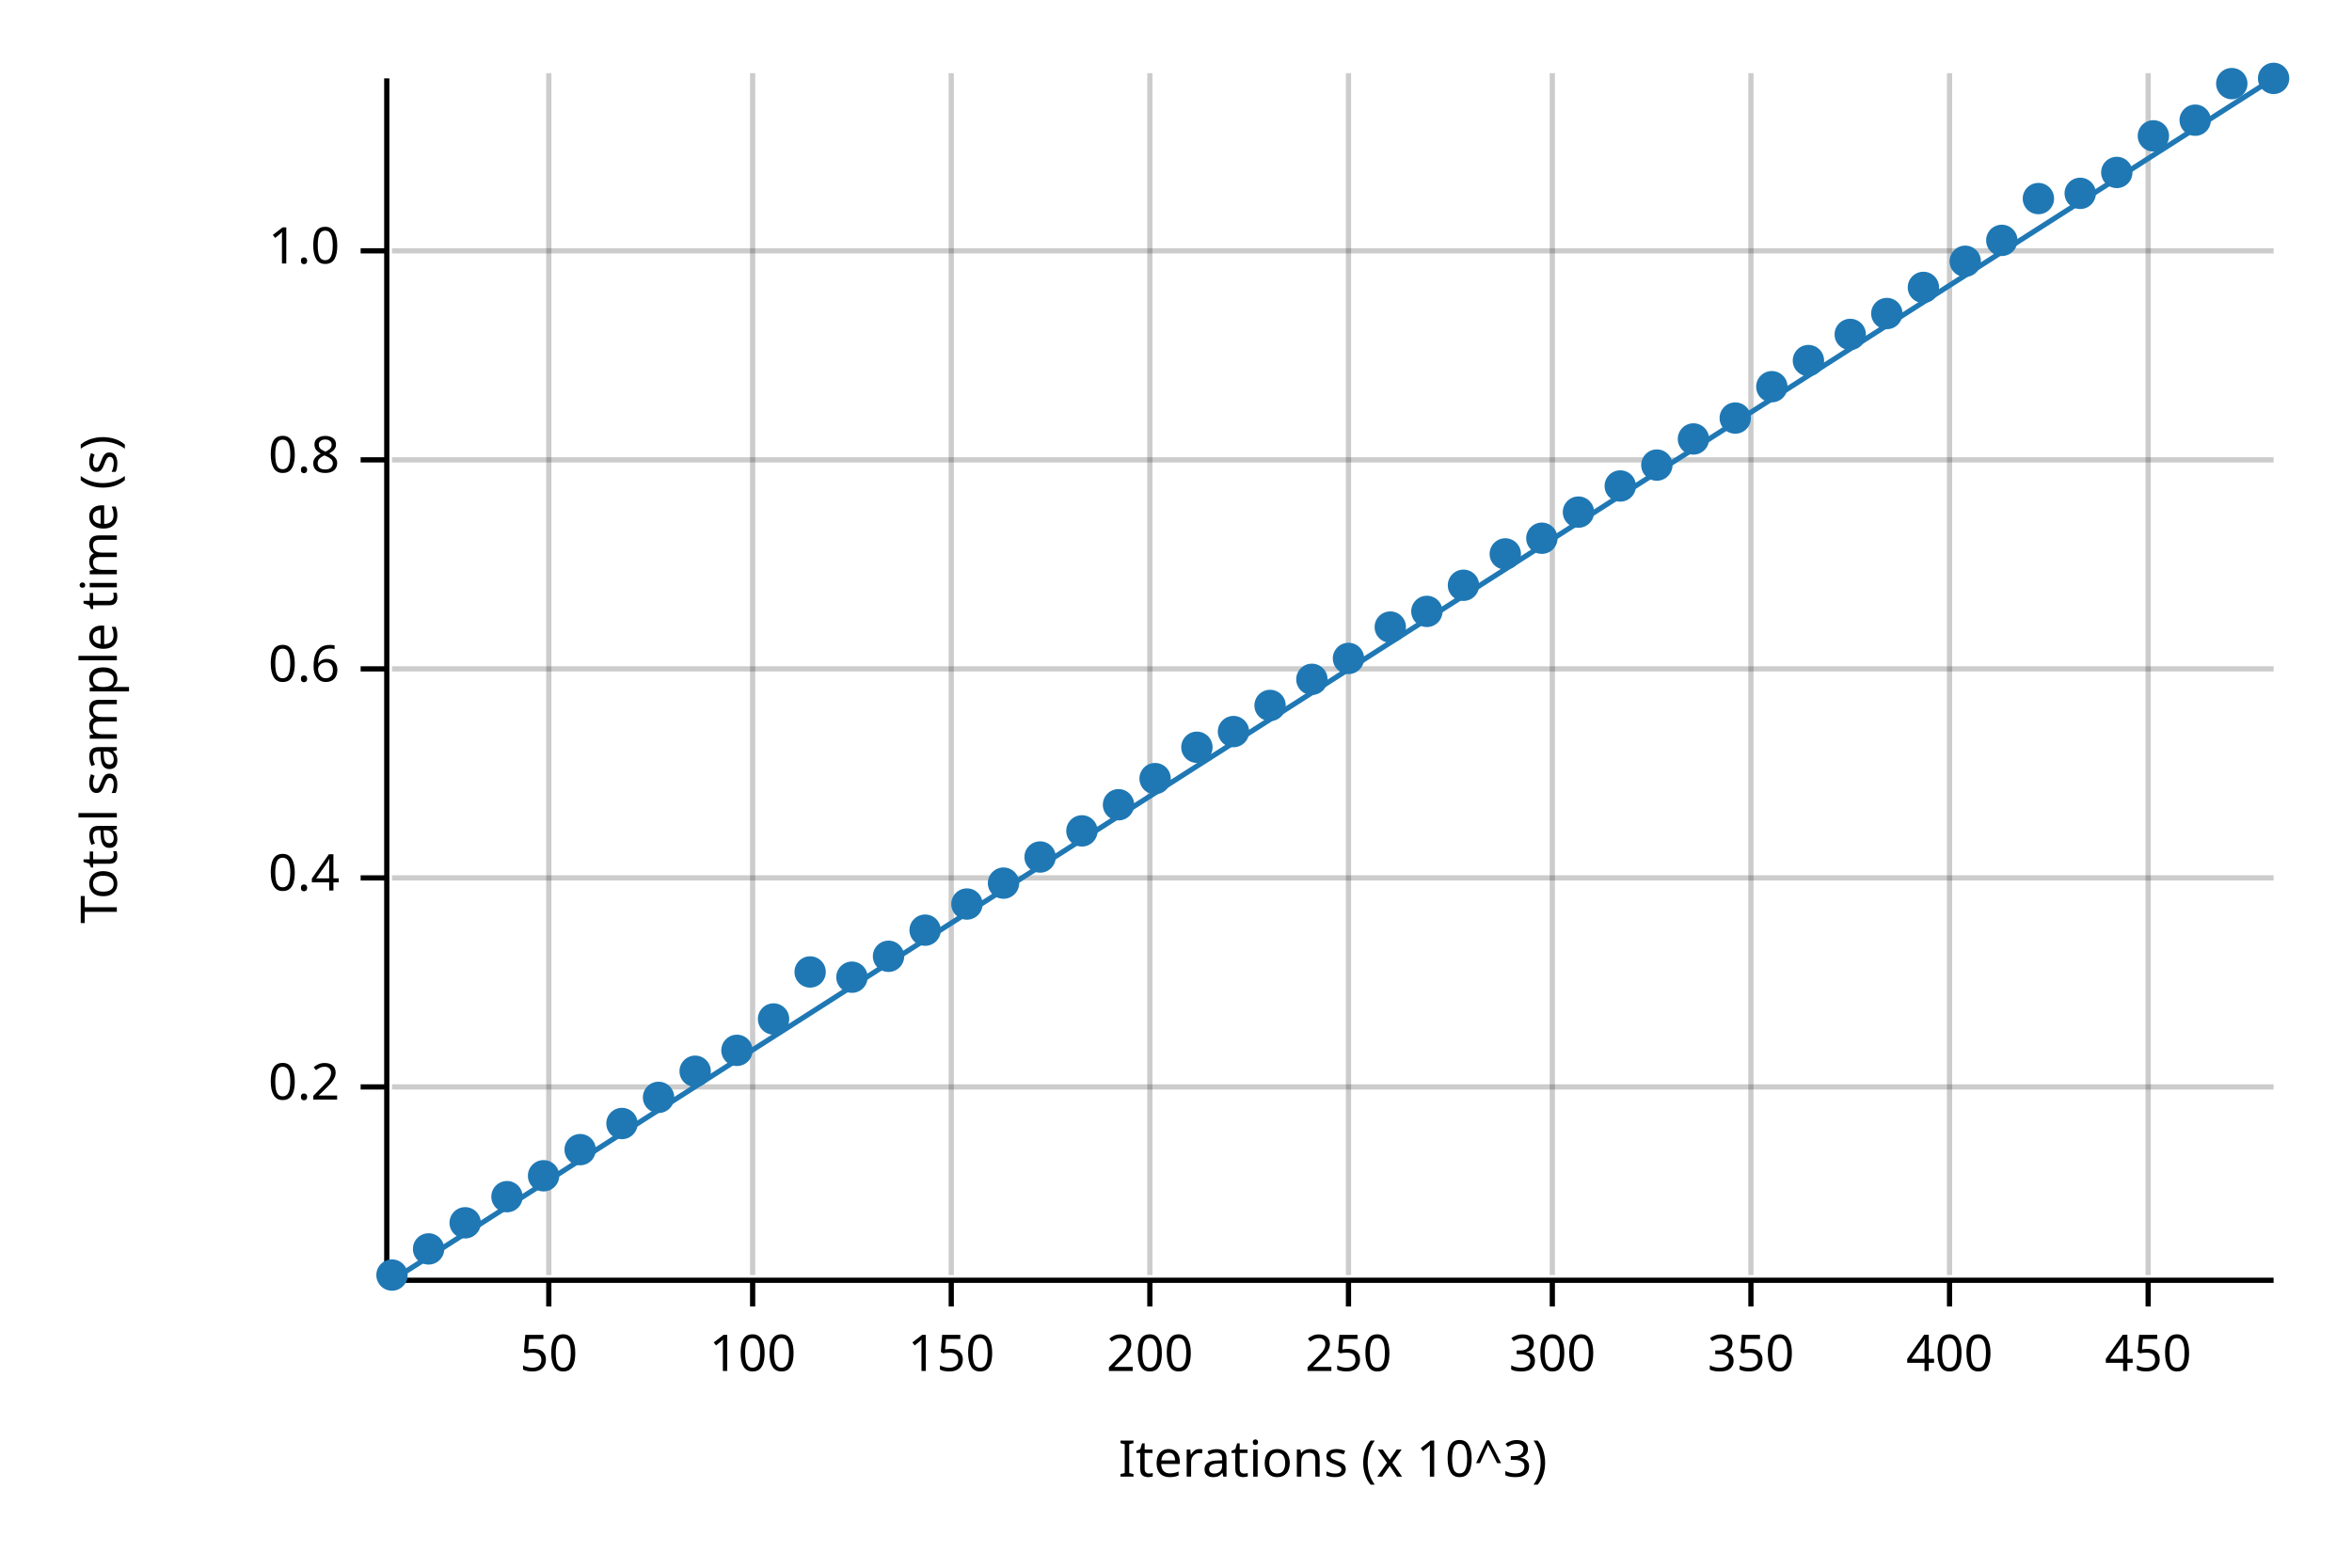
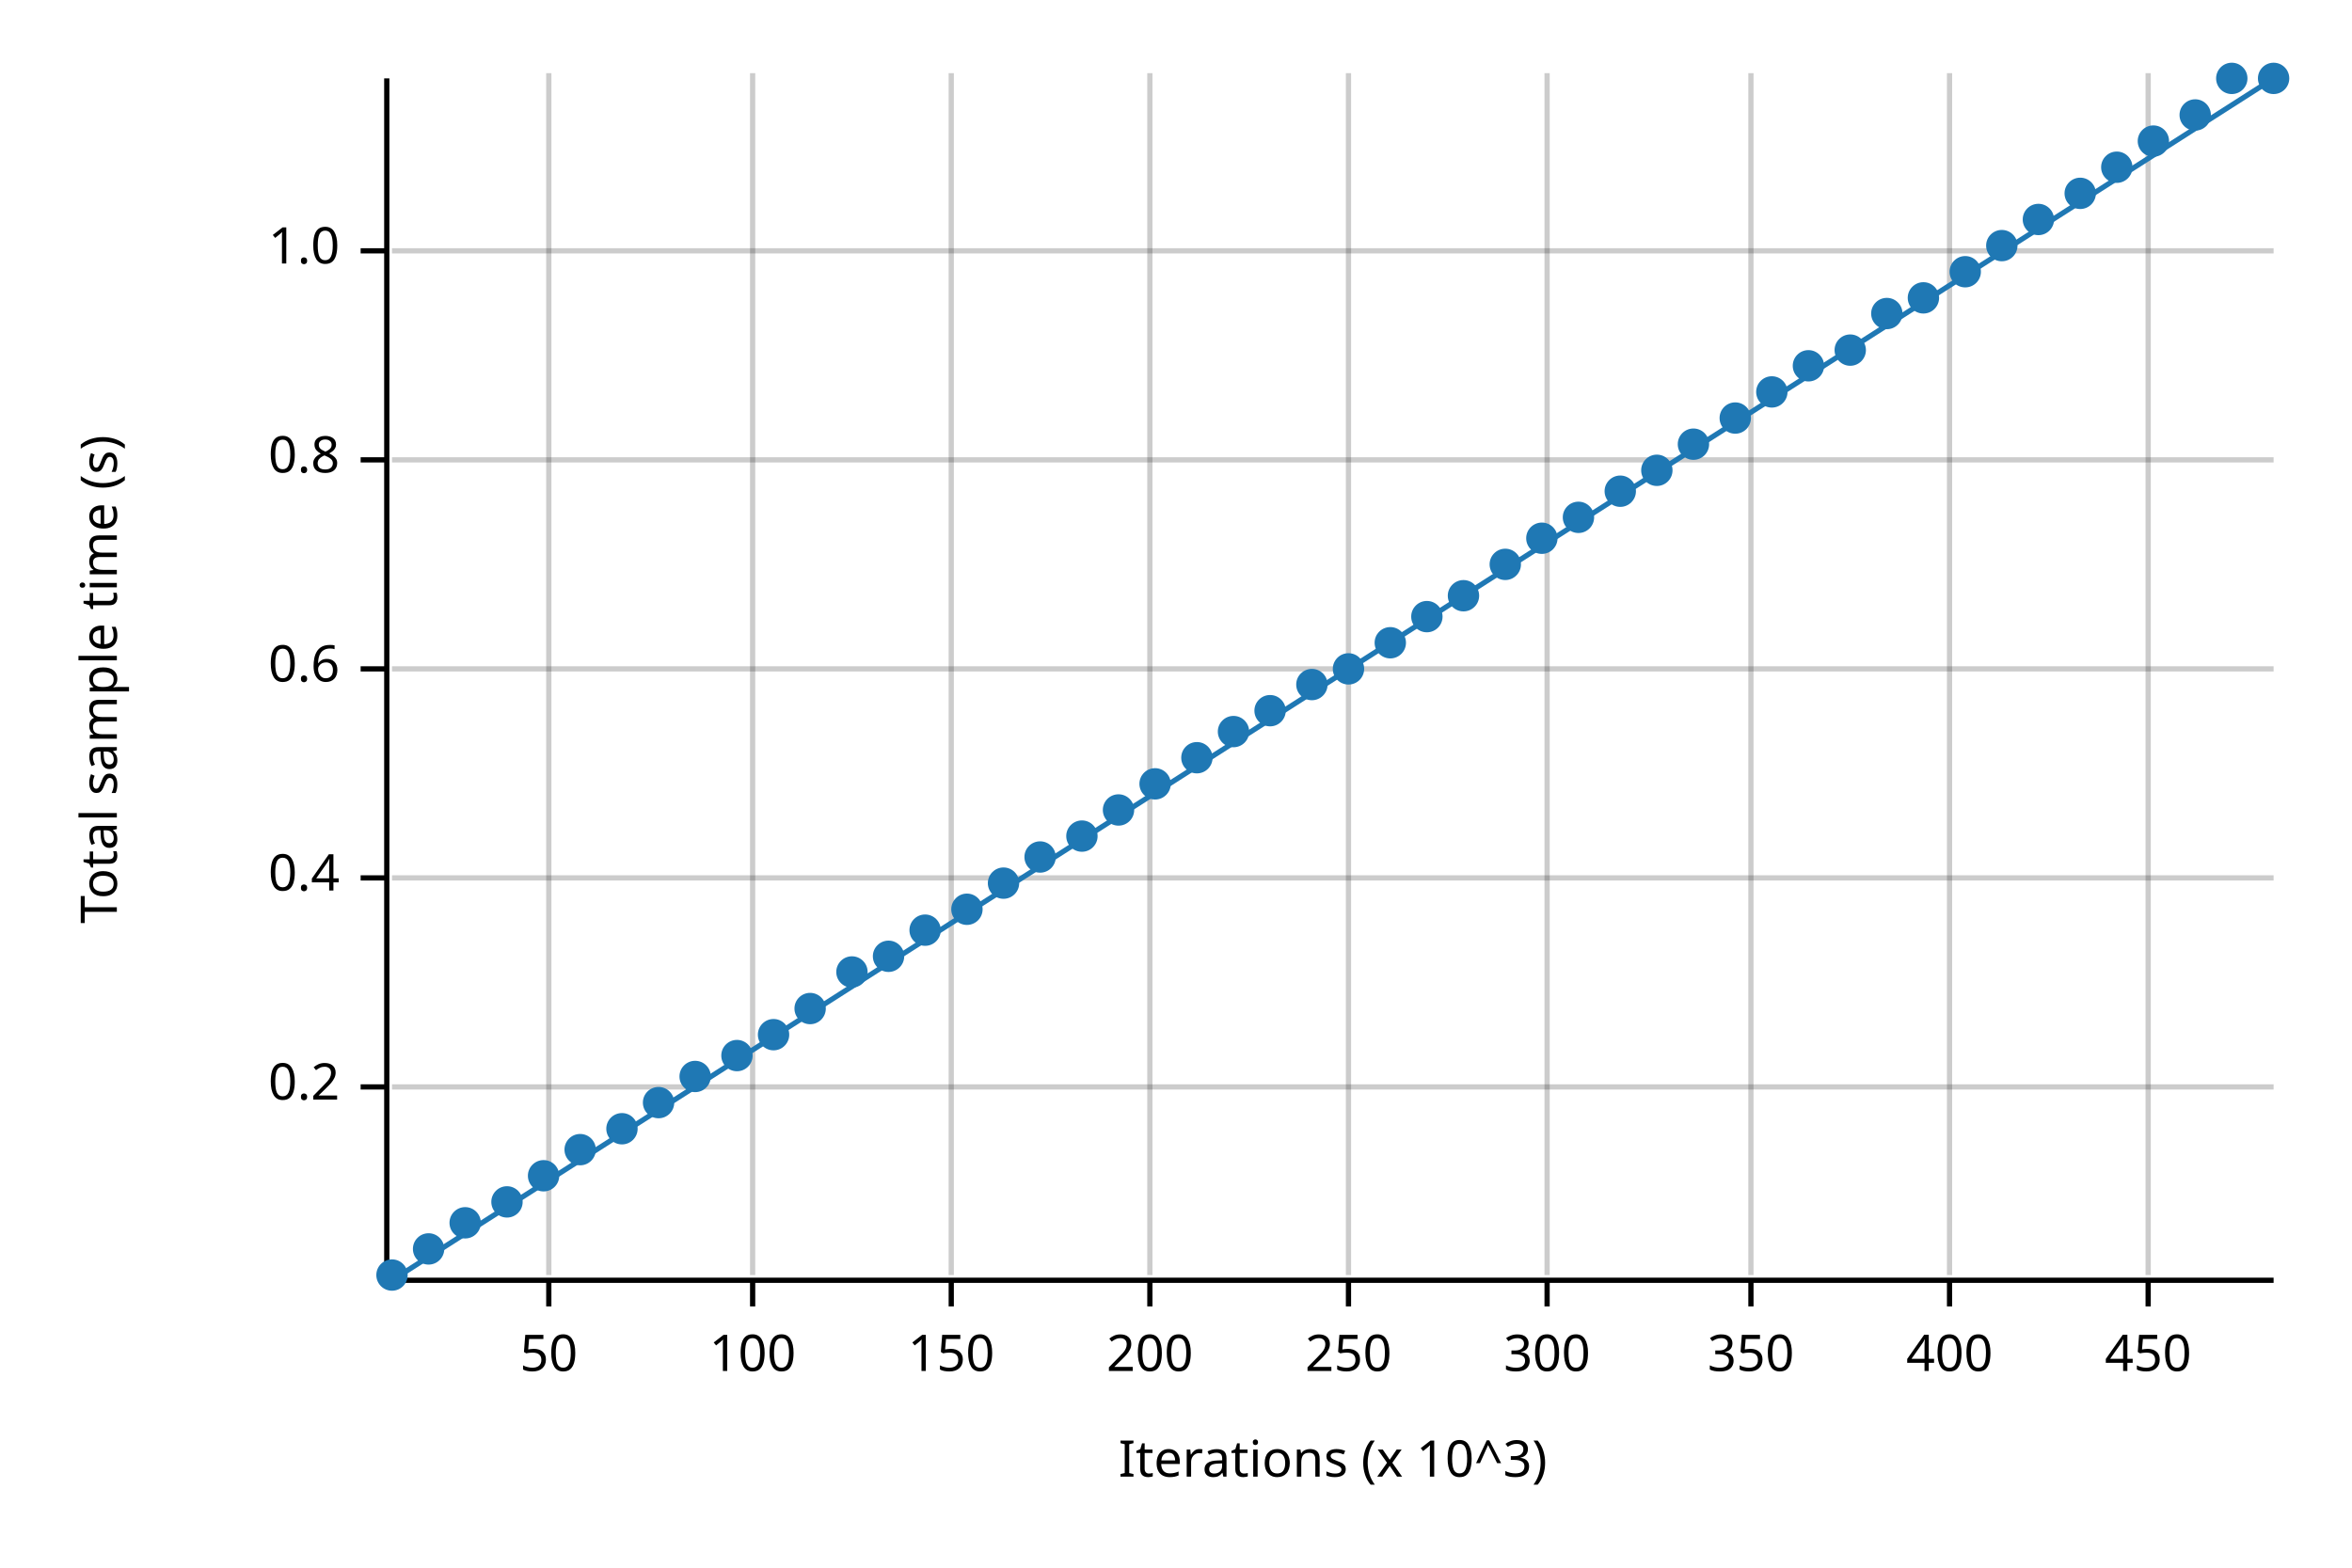
<svg xmlns="http://www.w3.org/2000/svg" width="450" height="300" viewBox="0 0 450 300">
  <text x="15" y="130" dy="0.76em" text-anchor="middle" font-family="sans-serif" font-size="9.677" opacity="1" fill="#000000" transform="rotate(270, 15, 130)">
Total sample time (s)
</text>
  <text x="255" y="285" dy="-0.5ex" text-anchor="middle" font-family="sans-serif" font-size="9.677" opacity="1" fill="#000000">
Iterations (x 10^3)
</text>
  <line opacity="0.2" stroke="#000000" stroke-width="1" x1="105" y1="244" x2="105" y2="14" />
  <line opacity="0.2" stroke="#000000" stroke-width="1" x1="144" y1="244" x2="144" y2="14" />
  <line opacity="0.2" stroke="#000000" stroke-width="1" x1="182" y1="244" x2="182" y2="14" />
  <line opacity="0.2" stroke="#000000" stroke-width="1" x1="220" y1="244" x2="220" y2="14" />
  <line opacity="0.2" stroke="#000000" stroke-width="1" x1="258" y1="244" x2="258" y2="14" />
-   <line opacity="0.2" stroke="#000000" stroke-width="1" x1="297" y1="244" x2="297" y2="14" />
+   <line opacity="0.2" stroke="#000000" stroke-width="1" x1="296" y1="244" x2="296" y2="14" />
  <line opacity="0.2" stroke="#000000" stroke-width="1" x1="335" y1="244" x2="335" y2="14" />
  <line opacity="0.2" stroke="#000000" stroke-width="1" x1="373" y1="244" x2="373" y2="14" />
  <line opacity="0.2" stroke="#000000" stroke-width="1" x1="411" y1="244" x2="411" y2="14" />
  <line opacity="0.2" stroke="#000000" stroke-width="1" x1="75" y1="208" x2="435" y2="208" />
  <line opacity="0.2" stroke="#000000" stroke-width="1" x1="75" y1="168" x2="435" y2="168" />
  <line opacity="0.2" stroke="#000000" stroke-width="1" x1="75" y1="128" x2="435" y2="128" />
  <line opacity="0.2" stroke="#000000" stroke-width="1" x1="75" y1="88" x2="435" y2="88" />
  <line opacity="0.2" stroke="#000000" stroke-width="1" x1="75" y1="48" x2="435" y2="48" />
  <polyline fill="none" opacity="1" stroke="#000000" stroke-width="1" points="74,15 74,245 " />
  <text x="65" y="208" dy="0.5ex" text-anchor="end" font-family="sans-serif" font-size="9.677" opacity="1" fill="#000000">
0.2
</text>
  <polyline fill="none" opacity="1" stroke="#000000" stroke-width="1" points="69,208 74,208 " />
  <text x="65" y="168" dy="0.5ex" text-anchor="end" font-family="sans-serif" font-size="9.677" opacity="1" fill="#000000">
0.4
</text>
  <polyline fill="none" opacity="1" stroke="#000000" stroke-width="1" points="69,168 74,168 " />
  <text x="65" y="128" dy="0.5ex" text-anchor="end" font-family="sans-serif" font-size="9.677" opacity="1" fill="#000000">
0.6
</text>
  <polyline fill="none" opacity="1" stroke="#000000" stroke-width="1" points="69,128 74,128 " />
  <text x="65" y="88" dy="0.5ex" text-anchor="end" font-family="sans-serif" font-size="9.677" opacity="1" fill="#000000">
0.8
</text>
  <polyline fill="none" opacity="1" stroke="#000000" stroke-width="1" points="69,88 74,88 " />
  <text x="65" y="48" dy="0.5ex" text-anchor="end" font-family="sans-serif" font-size="9.677" opacity="1" fill="#000000">
1.0
</text>
  <polyline fill="none" opacity="1" stroke="#000000" stroke-width="1" points="69,48 74,48 " />
  <polyline fill="none" opacity="1" stroke="#000000" stroke-width="1" points="75,245 435,245 " />
  <text x="105" y="255" dy="0.76em" text-anchor="middle" font-family="sans-serif" font-size="9.677" opacity="1" fill="#000000">
50
</text>
  <polyline fill="none" opacity="1" stroke="#000000" stroke-width="1" points="105,245 105,250 " />
  <text x="144" y="255" dy="0.76em" text-anchor="middle" font-family="sans-serif" font-size="9.677" opacity="1" fill="#000000">
100
</text>
  <polyline fill="none" opacity="1" stroke="#000000" stroke-width="1" points="144,245 144,250 " />
  <text x="182" y="255" dy="0.76em" text-anchor="middle" font-family="sans-serif" font-size="9.677" opacity="1" fill="#000000">
150
</text>
  <polyline fill="none" opacity="1" stroke="#000000" stroke-width="1" points="182,245 182,250 " />
  <text x="220" y="255" dy="0.76em" text-anchor="middle" font-family="sans-serif" font-size="9.677" opacity="1" fill="#000000">
200
</text>
  <polyline fill="none" opacity="1" stroke="#000000" stroke-width="1" points="220,245 220,250 " />
  <text x="258" y="255" dy="0.76em" text-anchor="middle" font-family="sans-serif" font-size="9.677" opacity="1" fill="#000000">
250
</text>
  <polyline fill="none" opacity="1" stroke="#000000" stroke-width="1" points="258,245 258,250 " />
-   <text x="297" y="255" dy="0.76em" text-anchor="middle" font-family="sans-serif" font-size="9.677" opacity="1" fill="#000000">
+   <text x="296" y="255" dy="0.76em" text-anchor="middle" font-family="sans-serif" font-size="9.677" opacity="1" fill="#000000">
300
</text>
-   <polyline fill="none" opacity="1" stroke="#000000" stroke-width="1" points="297,245 297,250 " />
+   <polyline fill="none" opacity="1" stroke="#000000" stroke-width="1" points="296,245 296,250 " />
  <text x="335" y="255" dy="0.76em" text-anchor="middle" font-family="sans-serif" font-size="9.677" opacity="1" fill="#000000">
350
</text>
  <polyline fill="none" opacity="1" stroke="#000000" stroke-width="1" points="335,245 335,250 " />
  <text x="373" y="255" dy="0.76em" text-anchor="middle" font-family="sans-serif" font-size="9.677" opacity="1" fill="#000000">
400
</text>
  <polyline fill="none" opacity="1" stroke="#000000" stroke-width="1" points="373,245 373,250 " />
  <text x="411" y="255" dy="0.76em" text-anchor="middle" font-family="sans-serif" font-size="9.677" opacity="1" fill="#000000">
450
</text>
  <polyline fill="none" opacity="1" stroke="#000000" stroke-width="1" points="411,245 411,250 " />
  <circle cx="75" cy="244" r="3" opacity="1" fill="#1F78B4" stroke="none" stroke-width="1" />
  <circle cx="82" cy="239" r="3" opacity="1" fill="#1F78B4" stroke="none" stroke-width="1" />
  <circle cx="89" cy="234" r="3" opacity="1" fill="#1F78B4" stroke="none" stroke-width="1" />
-   <circle cx="97" cy="229" r="3" opacity="1" fill="#1F78B4" stroke="none" stroke-width="1" />
+   <circle cx="97" cy="230" r="3" opacity="1" fill="#1F78B4" stroke="none" stroke-width="1" />
  <circle cx="104" cy="225" r="3" opacity="1" fill="#1F78B4" stroke="none" stroke-width="1" />
  <circle cx="111" cy="220" r="3" opacity="1" fill="#1F78B4" stroke="none" stroke-width="1" />
-   <circle cx="119" cy="215" r="3" opacity="1" fill="#1F78B4" stroke="none" stroke-width="1" />
-   <circle cx="126" cy="210" r="3" opacity="1" fill="#1F78B4" stroke="none" stroke-width="1" />
-   <circle cx="133" cy="205" r="3" opacity="1" fill="#1F78B4" stroke="none" stroke-width="1" />
-   <circle cx="141" cy="201" r="3" opacity="1" fill="#1F78B4" stroke="none" stroke-width="1" />
-   <circle cx="148" cy="195" r="3" opacity="1" fill="#1F78B4" stroke="none" stroke-width="1" />
-   <circle cx="155" cy="186" r="3" opacity="1" fill="#1F78B4" stroke="none" stroke-width="1" />
-   <circle cx="163" cy="187" r="3" opacity="1" fill="#1F78B4" stroke="none" stroke-width="1" />
+   <circle cx="119" cy="216" r="3" opacity="1" fill="#1F78B4" stroke="none" stroke-width="1" />
+   <circle cx="126" cy="211" r="3" opacity="1" fill="#1F78B4" stroke="none" stroke-width="1" />
+   <circle cx="133" cy="206" r="3" opacity="1" fill="#1F78B4" stroke="none" stroke-width="1" />
+   <circle cx="141" cy="202" r="3" opacity="1" fill="#1F78B4" stroke="none" stroke-width="1" />
+   <circle cx="148" cy="198" r="3" opacity="1" fill="#1F78B4" stroke="none" stroke-width="1" />
+   <circle cx="155" cy="193" r="3" opacity="1" fill="#1F78B4" stroke="none" stroke-width="1" />
+   <circle cx="163" cy="186" r="3" opacity="1" fill="#1F78B4" stroke="none" stroke-width="1" />
  <circle cx="170" cy="183" r="3" opacity="1" fill="#1F78B4" stroke="none" stroke-width="1" />
  <circle cx="177" cy="178" r="3" opacity="1" fill="#1F78B4" stroke="none" stroke-width="1" />
-   <circle cx="185" cy="173" r="3" opacity="1" fill="#1F78B4" stroke="none" stroke-width="1" />
+   <circle cx="185" cy="174" r="3" opacity="1" fill="#1F78B4" stroke="none" stroke-width="1" />
  <circle cx="192" cy="169" r="3" opacity="1" fill="#1F78B4" stroke="none" stroke-width="1" />
  <circle cx="199" cy="164" r="3" opacity="1" fill="#1F78B4" stroke="none" stroke-width="1" />
-   <circle cx="207" cy="159" r="3" opacity="1" fill="#1F78B4" stroke="none" stroke-width="1" />
-   <circle cx="214" cy="154" r="3" opacity="1" fill="#1F78B4" stroke="none" stroke-width="1" />
-   <circle cx="221" cy="149" r="3" opacity="1" fill="#1F78B4" stroke="none" stroke-width="1" />
-   <circle cx="229" cy="143" r="3" opacity="1" fill="#1F78B4" stroke="none" stroke-width="1" />
+   <circle cx="207" cy="160" r="3" opacity="1" fill="#1F78B4" stroke="none" stroke-width="1" />
+   <circle cx="214" cy="155" r="3" opacity="1" fill="#1F78B4" stroke="none" stroke-width="1" />
+   <circle cx="221" cy="150" r="3" opacity="1" fill="#1F78B4" stroke="none" stroke-width="1" />
+   <circle cx="229" cy="145" r="3" opacity="1" fill="#1F78B4" stroke="none" stroke-width="1" />
  <circle cx="236" cy="140" r="3" opacity="1" fill="#1F78B4" stroke="none" stroke-width="1" />
-   <circle cx="243" cy="135" r="3" opacity="1" fill="#1F78B4" stroke="none" stroke-width="1" />
-   <circle cx="251" cy="130" r="3" opacity="1" fill="#1F78B4" stroke="none" stroke-width="1" />
-   <circle cx="258" cy="126" r="3" opacity="1" fill="#1F78B4" stroke="none" stroke-width="1" />
-   <circle cx="266" cy="120" r="3" opacity="1" fill="#1F78B4" stroke="none" stroke-width="1" />
-   <circle cx="273" cy="117" r="3" opacity="1" fill="#1F78B4" stroke="none" stroke-width="1" />
-   <circle cx="280" cy="112" r="3" opacity="1" fill="#1F78B4" stroke="none" stroke-width="1" />
-   <circle cx="288" cy="106" r="3" opacity="1" fill="#1F78B4" stroke="none" stroke-width="1" />
+   <circle cx="243" cy="136" r="3" opacity="1" fill="#1F78B4" stroke="none" stroke-width="1" />
+   <circle cx="251" cy="131" r="3" opacity="1" fill="#1F78B4" stroke="none" stroke-width="1" />
+   <circle cx="258" cy="128" r="3" opacity="1" fill="#1F78B4" stroke="none" stroke-width="1" />
+   <circle cx="266" cy="123" r="3" opacity="1" fill="#1F78B4" stroke="none" stroke-width="1" />
+   <circle cx="273" cy="118" r="3" opacity="1" fill="#1F78B4" stroke="none" stroke-width="1" />
+   <circle cx="280" cy="114" r="3" opacity="1" fill="#1F78B4" stroke="none" stroke-width="1" />
+   <circle cx="288" cy="108" r="3" opacity="1" fill="#1F78B4" stroke="none" stroke-width="1" />
  <circle cx="295" cy="103" r="3" opacity="1" fill="#1F78B4" stroke="none" stroke-width="1" />
-   <circle cx="302" cy="98" r="3" opacity="1" fill="#1F78B4" stroke="none" stroke-width="1" />
-   <circle cx="310" cy="93" r="3" opacity="1" fill="#1F78B4" stroke="none" stroke-width="1" />
-   <circle cx="317" cy="89" r="3" opacity="1" fill="#1F78B4" stroke="none" stroke-width="1" />
-   <circle cx="324" cy="84" r="3" opacity="1" fill="#1F78B4" stroke="none" stroke-width="1" />
+   <circle cx="302" cy="99" r="3" opacity="1" fill="#1F78B4" stroke="none" stroke-width="1" />
+   <circle cx="310" cy="94" r="3" opacity="1" fill="#1F78B4" stroke="none" stroke-width="1" />
+   <circle cx="317" cy="90" r="3" opacity="1" fill="#1F78B4" stroke="none" stroke-width="1" />
+   <circle cx="324" cy="85" r="3" opacity="1" fill="#1F78B4" stroke="none" stroke-width="1" />
  <circle cx="332" cy="80" r="3" opacity="1" fill="#1F78B4" stroke="none" stroke-width="1" />
-   <circle cx="339" cy="74" r="3" opacity="1" fill="#1F78B4" stroke="none" stroke-width="1" />
-   <circle cx="346" cy="69" r="3" opacity="1" fill="#1F78B4" stroke="none" stroke-width="1" />
-   <circle cx="354" cy="64" r="3" opacity="1" fill="#1F78B4" stroke="none" stroke-width="1" />
+   <circle cx="339" cy="75" r="3" opacity="1" fill="#1F78B4" stroke="none" stroke-width="1" />
+   <circle cx="346" cy="70" r="3" opacity="1" fill="#1F78B4" stroke="none" stroke-width="1" />
+   <circle cx="354" cy="67" r="3" opacity="1" fill="#1F78B4" stroke="none" stroke-width="1" />
  <circle cx="361" cy="60" r="3" opacity="1" fill="#1F78B4" stroke="none" stroke-width="1" />
-   <circle cx="368" cy="55" r="3" opacity="1" fill="#1F78B4" stroke="none" stroke-width="1" />
-   <circle cx="376" cy="50" r="3" opacity="1" fill="#1F78B4" stroke="none" stroke-width="1" />
-   <circle cx="383" cy="46" r="3" opacity="1" fill="#1F78B4" stroke="none" stroke-width="1" />
-   <circle cx="390" cy="38" r="3" opacity="1" fill="#1F78B4" stroke="none" stroke-width="1" />
+   <circle cx="368" cy="57" r="3" opacity="1" fill="#1F78B4" stroke="none" stroke-width="1" />
+   <circle cx="376" cy="52" r="3" opacity="1" fill="#1F78B4" stroke="none" stroke-width="1" />
+   <circle cx="383" cy="47" r="3" opacity="1" fill="#1F78B4" stroke="none" stroke-width="1" />
+   <circle cx="390" cy="42" r="3" opacity="1" fill="#1F78B4" stroke="none" stroke-width="1" />
  <circle cx="398" cy="37" r="3" opacity="1" fill="#1F78B4" stroke="none" stroke-width="1" />
-   <circle cx="405" cy="33" r="3" opacity="1" fill="#1F78B4" stroke="none" stroke-width="1" />
-   <circle cx="412" cy="26" r="3" opacity="1" fill="#1F78B4" stroke="none" stroke-width="1" />
-   <circle cx="420" cy="23" r="3" opacity="1" fill="#1F78B4" stroke="none" stroke-width="1" />
-   <circle cx="427" cy="16" r="3" opacity="1" fill="#1F78B4" stroke="none" stroke-width="1" />
+   <circle cx="405" cy="32" r="3" opacity="1" fill="#1F78B4" stroke="none" stroke-width="1" />
+   <circle cx="412" cy="27" r="3" opacity="1" fill="#1F78B4" stroke="none" stroke-width="1" />
+   <circle cx="420" cy="22" r="3" opacity="1" fill="#1F78B4" stroke="none" stroke-width="1" />
+   <circle cx="427" cy="15" r="3" opacity="1" fill="#1F78B4" stroke="none" stroke-width="1" />
  <circle cx="435" cy="15" r="3" opacity="1" fill="#1F78B4" stroke="none" stroke-width="1" />
  <polyline fill="none" opacity="1" stroke="#1F78B4" stroke-width="1" points="75,245 435,15 " />
  <polygon opacity="0.25" fill="#1F78B4" points="75,245 435,15 435,15 " />
</svg>
